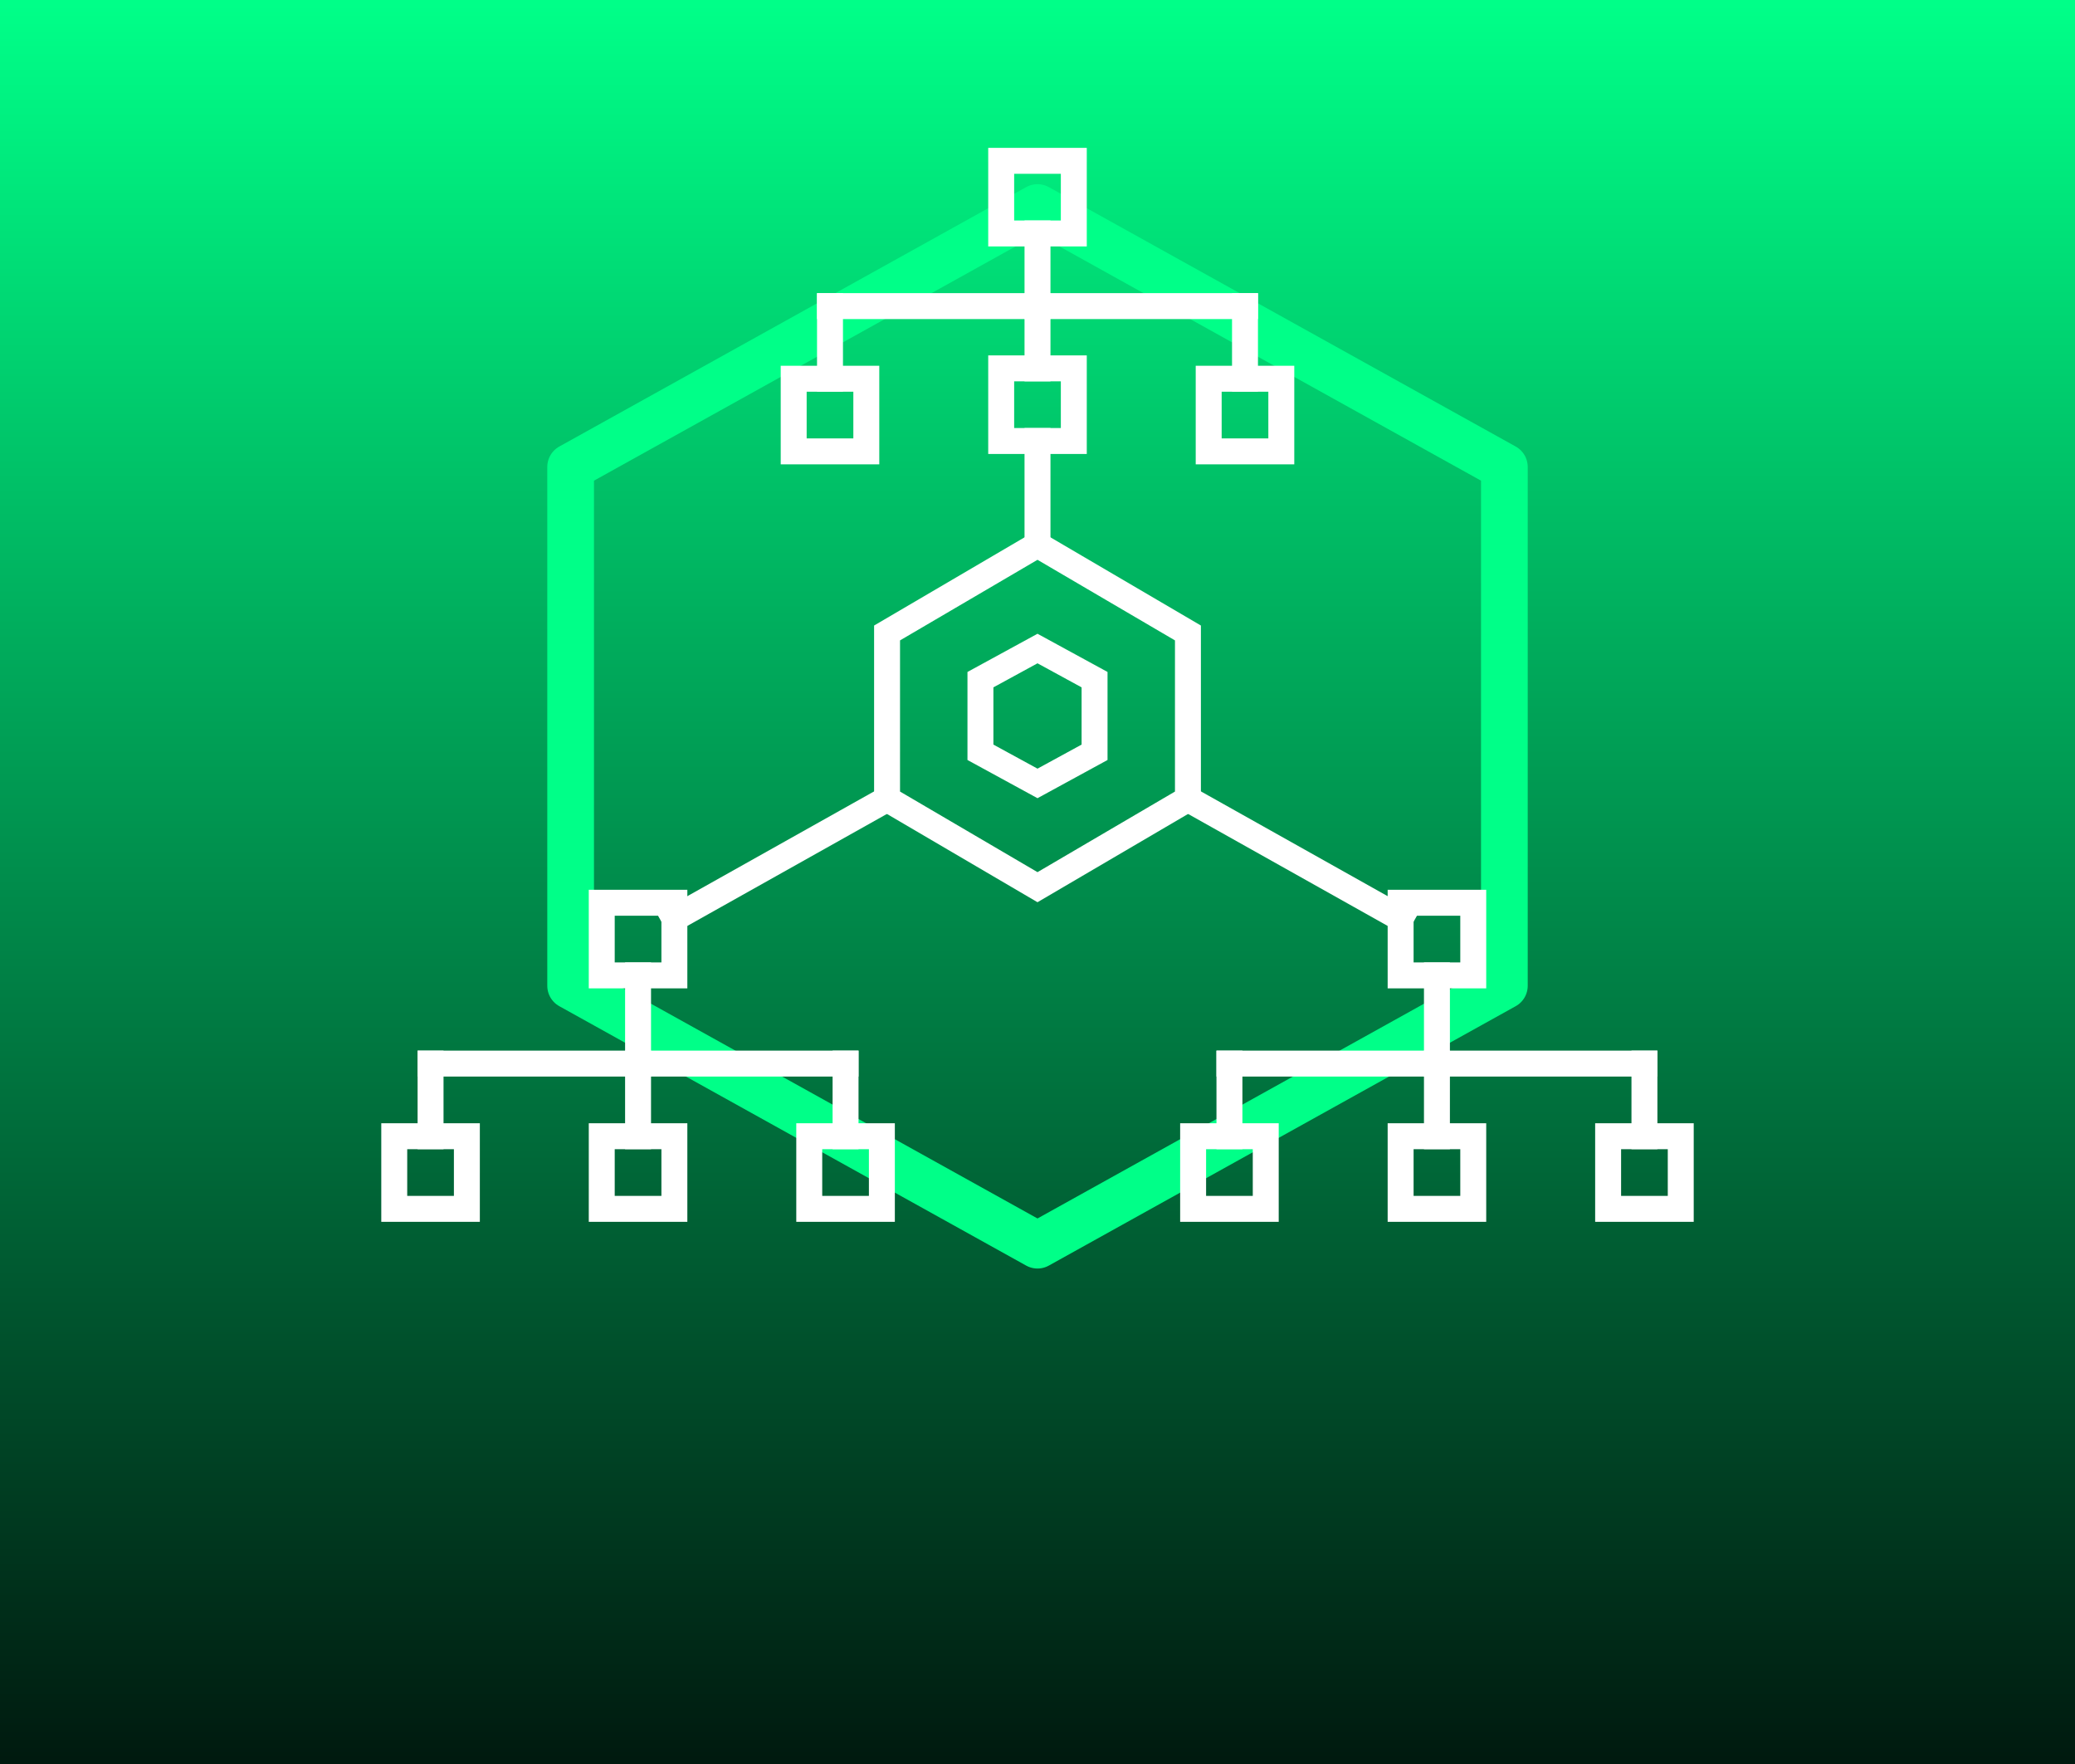
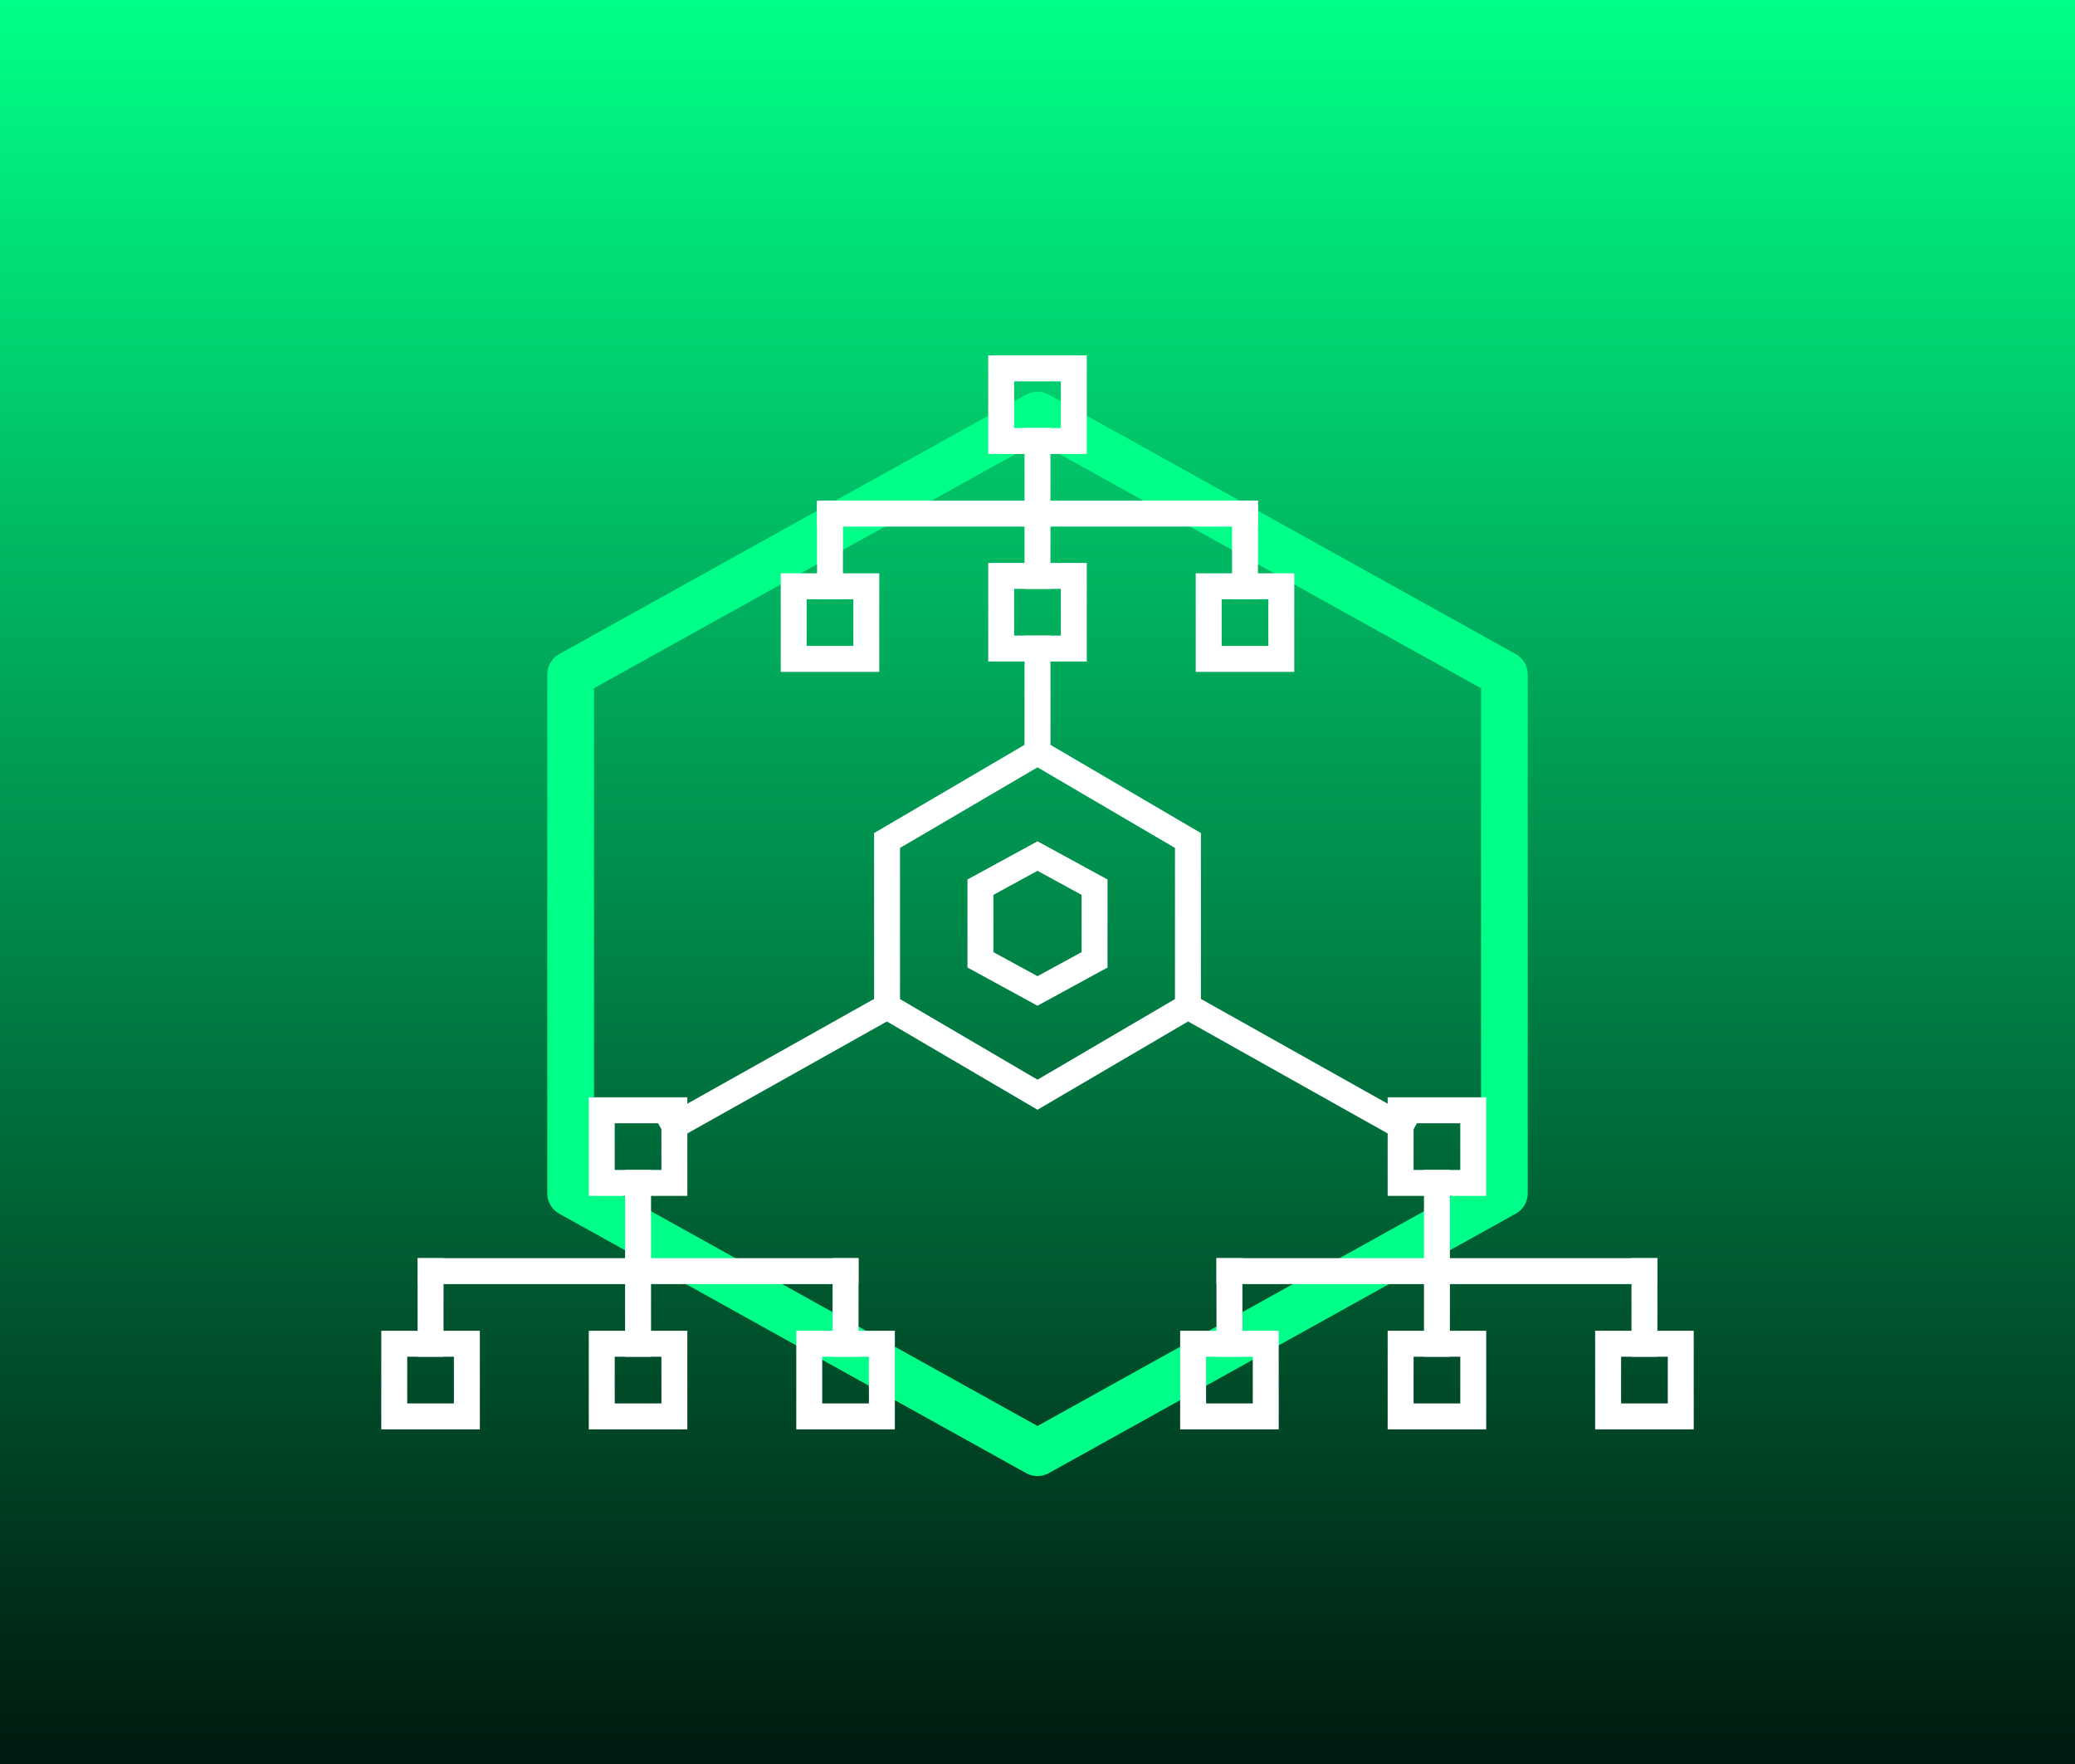
<svg xmlns="http://www.w3.org/2000/svg" viewBox="0 0 800 680">
  <defs>
    <linearGradient id="krunixbase-bg" x1="0" y1="0" x2="0" y2="1">
      <stop offset="0%" stop-color="#00ff88" />
      <stop offset="100%" stop-color="#001a0f" />
    </linearGradient>
  </defs>
  <rect width="800" height="680" fill="url(#krunixbase-bg)" />
-   <polygon points="400,80 580,180 580,380 400,480 220,380 220,180" fill="none" stroke="#00ff88" stroke-width="18" stroke-linejoin="round" />
-   <g fill="none" stroke="#ffffff" stroke-width="10" stroke-linecap="square" stroke-linejoin="miter">
-     <polygon points="400,210 458,244 458,308 400,342 342,308 342,244" />
-     <polygon points="400,250 422,262 422,290 400,302 378,290 378,262" />
-     <line x1="400" y1="210" x2="400" y2="170" />
-     <rect x="386" y="142" width="28" height="28" />
-     <line x1="400" y1="142" x2="400" y2="118" />
-     <line x1="320" y1="118" x2="480" y2="118" />
-     <line x1="400" y1="118" x2="400" y2="90" />
-     <rect x="386" y="62" width="28" height="28" />
-     <line x1="320" y1="118" x2="320" y2="146" />
-     <rect x="306" y="146" width="28" height="28" />
-     <line x1="480" y1="118" x2="480" y2="146" />
-     <rect x="466" y="146" width="28" height="28" />
-     <line x1="342" y1="308" x2="260" y2="354" />
-     <rect x="232" y="348" width="28" height="28" />
-     <line x1="246" y1="376" x2="246" y2="410" />
-     <line x1="166" y1="410" x2="326" y2="410" />
-     <line x1="166" y1="410" x2="166" y2="438" />
-     <rect x="152" y="438" width="28" height="28" />
-     <line x1="246" y1="410" x2="246" y2="438" />
-     <rect x="232" y="438" width="28" height="28" />
-     <line x1="326" y1="410" x2="326" y2="438" />
-     <rect x="312" y="438" width="28" height="28" />
-     <line x1="458" y1="308" x2="540" y2="354" />
-     <rect x="540" y="348" width="28" height="28" />
-     <line x1="554" y1="376" x2="554" y2="410" />
-     <line x1="474" y1="410" x2="634" y2="410" />
-     <line x1="474" y1="410" x2="474" y2="438" />
-     <rect x="460" y="438" width="28" height="28" />
-     <line x1="554" y1="410" x2="554" y2="438" />
-     <rect x="540" y="438" width="28" height="28" />
-     <line x1="634" y1="410" x2="634" y2="438" />
-     <rect x="620" y="438" width="28" height="28" />
+   <g transform="translate(0,80)">
+     <polygon points="400,80 580,180 580,380 400,480 220,380 220,180" fill="none" stroke="#00ff88" stroke-width="18" stroke-linejoin="round" />
+     <g fill="none" stroke="#ffffff" stroke-width="10" stroke-linecap="square" stroke-linejoin="miter">
+       <polygon points="400,210 458,244 458,308 400,342 342,308 342,244" />
+       <polygon points="400,250 422,262 422,290 400,302 378,290 378,262" />
+       <line x1="400" y1="210" x2="400" y2="170" />
+       <rect x="386" y="142" width="28" height="28" />
+       <line x1="400" y1="142" x2="400" y2="118" />
+       <line x1="320" y1="118" x2="480" y2="118" />
+       <line x1="400" y1="118" x2="400" y2="90" />
+       <rect x="386" y="62" width="28" height="28" />
+       <line x1="320" y1="118" x2="320" y2="146" />
+       <rect x="306" y="146" width="28" height="28" />
+       <line x1="480" y1="118" x2="480" y2="146" />
+       <rect x="466" y="146" width="28" height="28" />
+       <line x1="342" y1="308" x2="260" y2="354" />
+       <rect x="232" y="348" width="28" height="28" />
+       <line x1="246" y1="376" x2="246" y2="410" />
+       <line x1="166" y1="410" x2="326" y2="410" />
+       <line x1="166" y1="410" x2="166" y2="438" />
+       <rect x="152" y="438" width="28" height="28" />
+       <line x1="246" y1="410" x2="246" y2="438" />
+       <rect x="232" y="438" width="28" height="28" />
+       <line x1="326" y1="410" x2="326" y2="438" />
+       <rect x="312" y="438" width="28" height="28" />
+       <line x1="458" y1="308" x2="540" y2="354" />
+       <rect x="540" y="348" width="28" height="28" />
+       <line x1="554" y1="376" x2="554" y2="410" />
+       <line x1="474" y1="410" x2="634" y2="410" />
+       <line x1="474" y1="410" x2="474" y2="438" />
+       <rect x="460" y="438" width="28" height="28" />
+       <line x1="554" y1="410" x2="554" y2="438" />
+       <rect x="540" y="438" width="28" height="28" />
+       <line x1="634" y1="410" x2="634" y2="438" />
+       <rect x="620" y="438" width="28" height="28" />
+     </g>
  </g>
</svg>
